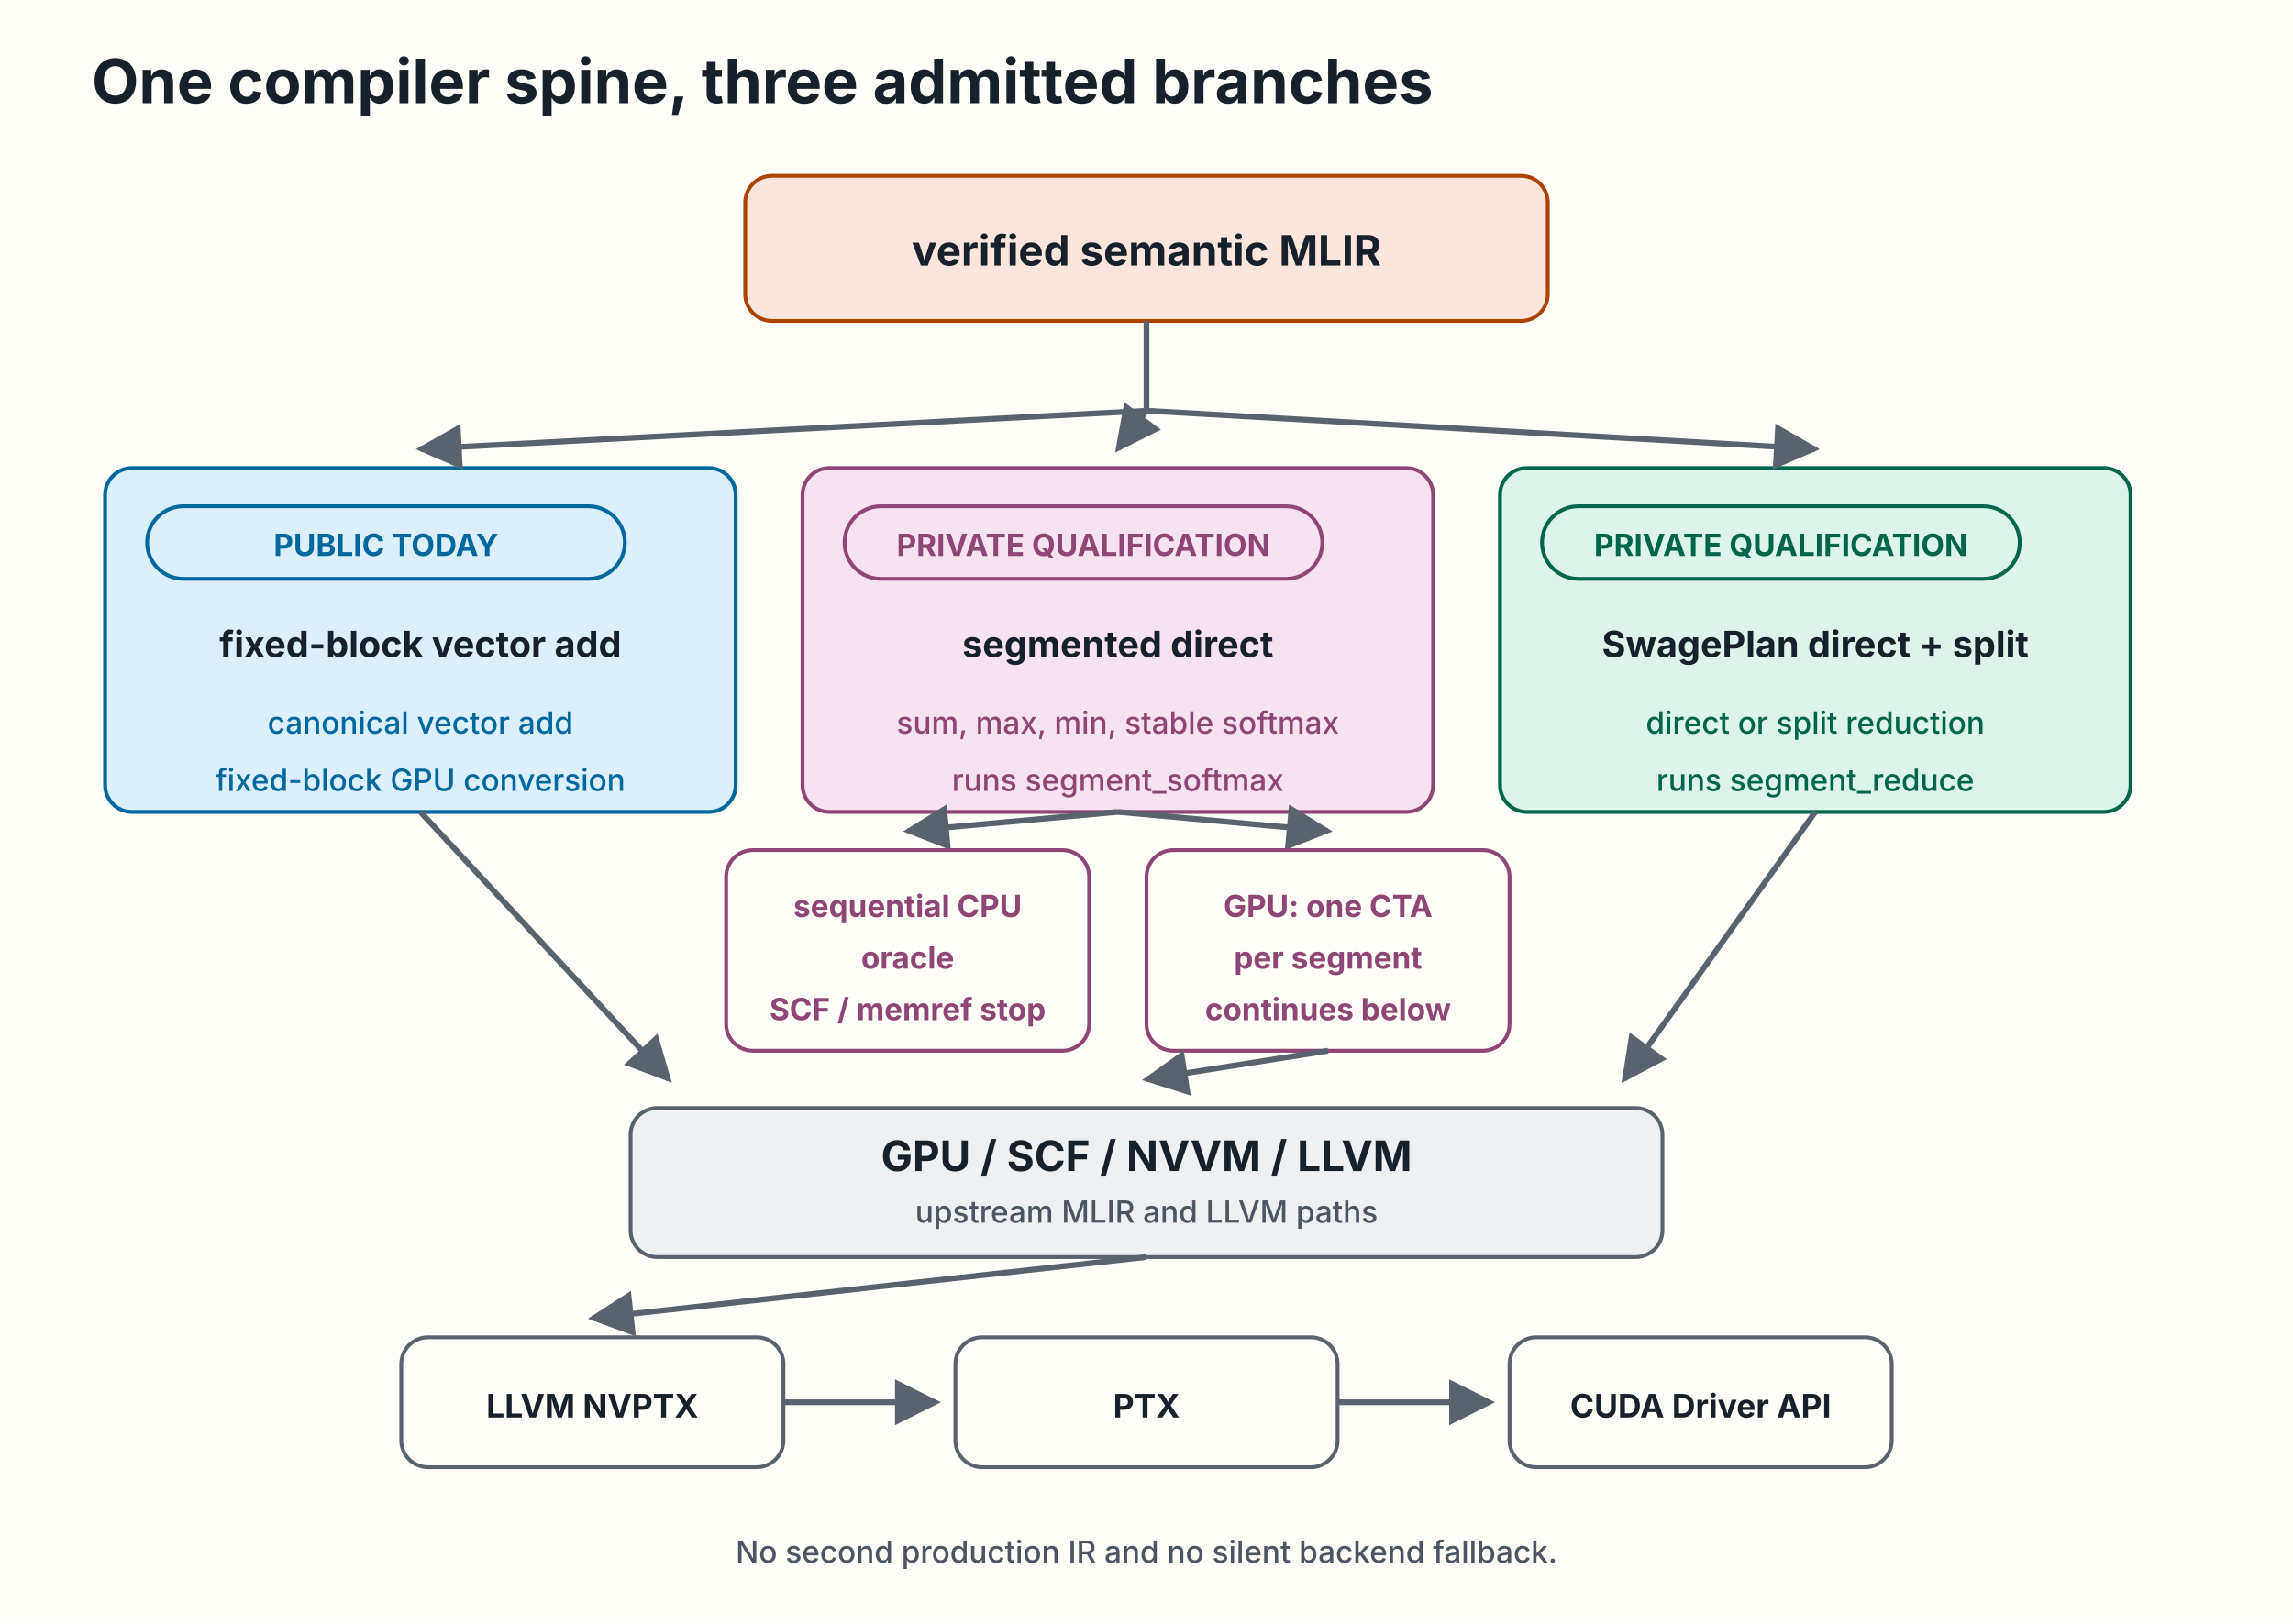
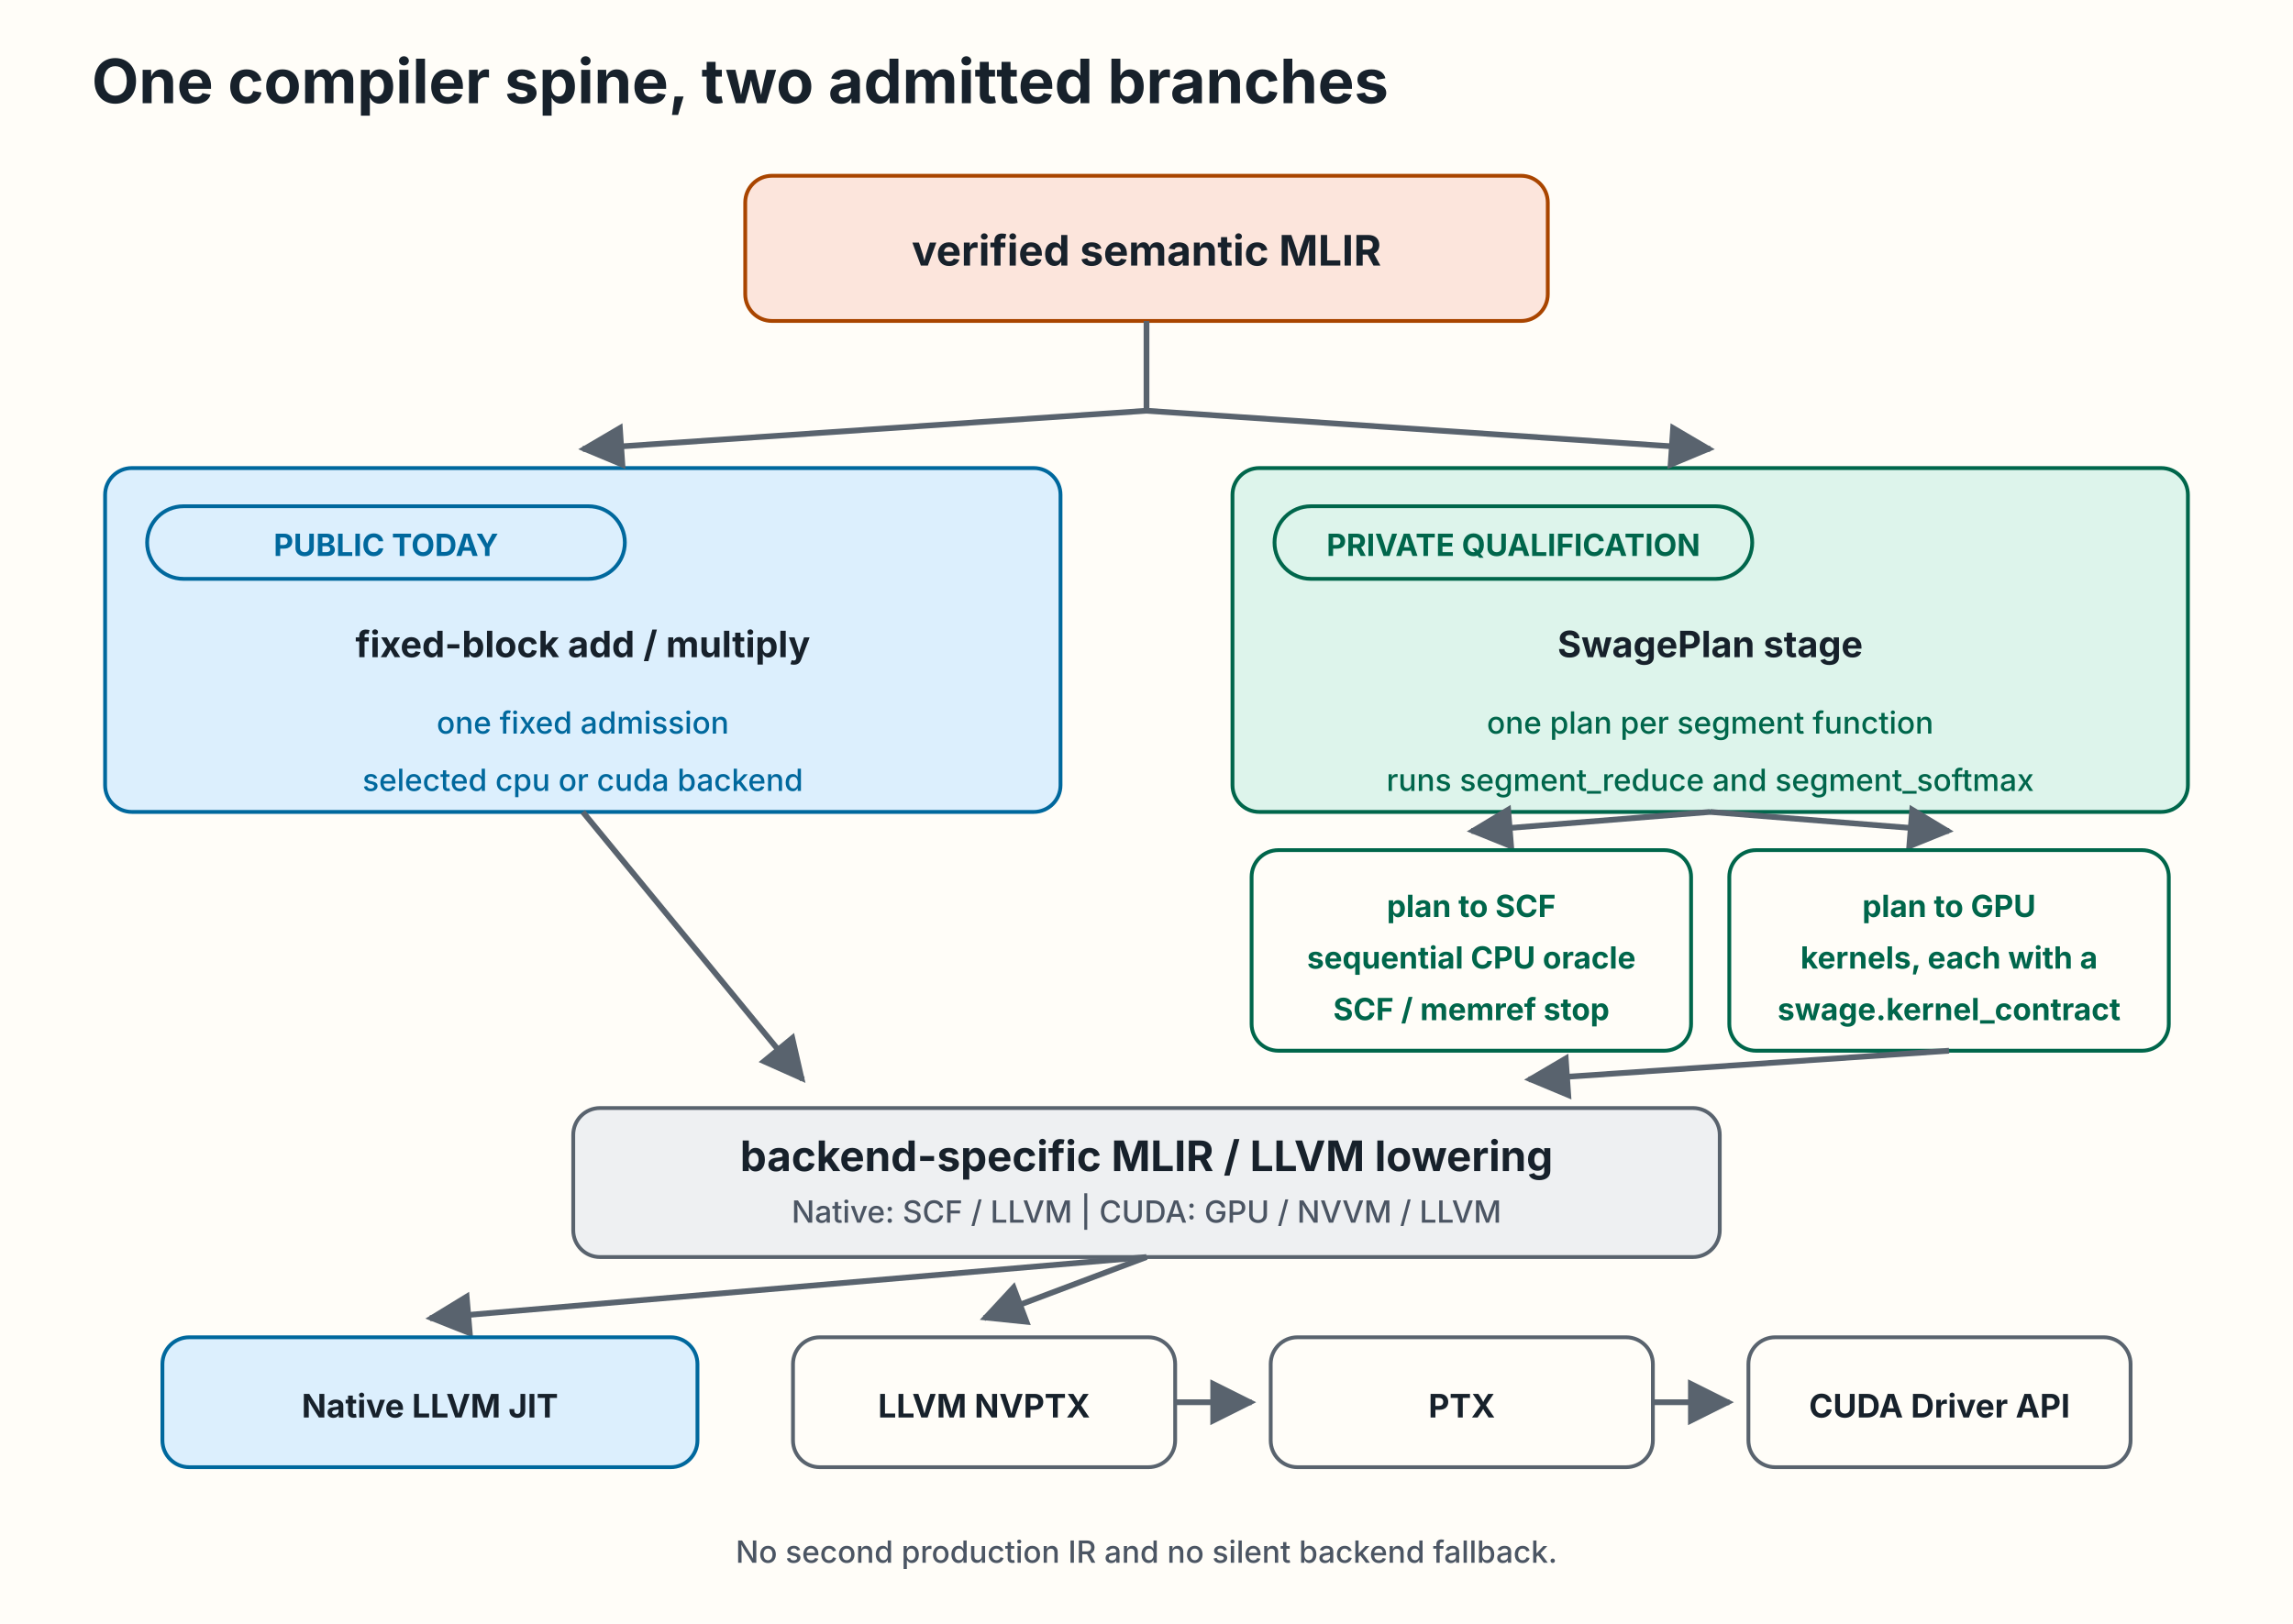
<svg xmlns="http://www.w3.org/2000/svg" viewBox="0 0 1200 850" role="img" aria-labelledby="compiler-pipeline-title compiler-pipeline-description" font-family="system-ui, -apple-system, BlinkMacSystemFont, 'Segoe UI', sans-serif">
  <defs>
    <marker id="compiler-pipeline-arrow" viewBox="0 0 10 10" refX="9" refY="5" markerWidth="8" markerHeight="8" orient="auto">
      <path d="M 0 0 L 10 5 L 0 10 z" fill="#59636E" />
    </marker>
  </defs>
  <rect data-role="canvas" x="0" y="0" width="1200" height="850" fill="#FFFDF8" />
-   <text x="48" y="54" font-size="32" font-weight="750" fill="#17212B" text-anchor="start">One compiler spine, three admitted branches</text>
+   <text x="48" y="54" font-size="32" font-weight="750" fill="#17212B" text-anchor="start">One compiler spine, two admitted branches</text>
  <rect x="390" y="92" width="420" height="76" rx="14" fill="#FCE5DC" stroke="#A94500" stroke-width="2" />
  <text x="600" y="139" font-size="22" font-weight="750" fill="#17212B" text-anchor="middle">verified semantic MLIR</text>
  <line x1="600" y1="168" x2="600" y2="215" stroke="#59636E" stroke-width="3" />
-   <rect x="55" y="245" width="330" height="180" rx="14" fill="#DCEFFD" stroke="#00689D" stroke-width="2" />
+   <rect x="55" y="245" width="500" height="180" rx="14" fill="#DCEFFD" stroke="#00689D" stroke-width="2" />
  <rect x="77" y="265" width="250" height="38" rx="19" fill="#DCEFFD" stroke="#00689D" stroke-width="2" />
  <text x="202" y="291" font-size="16" font-weight="750" fill="#00689D" text-anchor="middle">PUBLIC TODAY</text>
-   <text x="220" y="344" font-size="19" font-weight="750" fill="#17212B" text-anchor="middle">fixed-block vector add</text>
-   <text x="220" y="384" font-size="16" font-weight="500" fill="#00689D" text-anchor="middle">canonical vector add</text>
-   <text x="220" y="414" font-size="16" font-weight="500" fill="#00689D" text-anchor="middle">fixed-block GPU conversion</text>
-   <rect x="420" y="245" width="330" height="180" rx="14" fill="#F7E2EF" stroke="#8E4775" stroke-width="2" />
-   <rect x="442" y="265" width="250" height="38" rx="19" fill="#F7E2EF" stroke="#8E4775" stroke-width="2" />
-   <text x="567" y="291" font-size="16" font-weight="750" fill="#8E4775" text-anchor="middle">PRIVATE QUALIFICATION</text>
-   <text x="585" y="344" font-size="19" font-weight="750" fill="#17212B" text-anchor="middle">segmented direct</text>
-   <text x="585" y="384" font-size="16" font-weight="500" fill="#8E4775" text-anchor="middle">sum, max, min, stable softmax</text>
-   <text x="585" y="414" font-size="16" font-weight="500" fill="#8E4775" text-anchor="middle">runs segment_softmax</text>
-   <rect x="785" y="245" width="330" height="180" rx="14" fill="#DDF4EB" stroke="#00664B" stroke-width="2" />
-   <rect x="807" y="265" width="250" height="38" rx="19" fill="#DDF4EB" stroke="#00664B" stroke-width="2" />
-   <text x="932" y="291" font-size="16" font-weight="750" fill="#00664B" text-anchor="middle">PRIVATE QUALIFICATION</text>
-   <text x="950" y="344" font-size="19" font-weight="750" fill="#17212B" text-anchor="middle">SwagePlan direct + split</text>
-   <text x="950" y="384" font-size="16" font-weight="500" fill="#00664B" text-anchor="middle">direct or split reduction</text>
-   <text x="950" y="414" font-size="16" font-weight="500" fill="#00664B" text-anchor="middle">runs segment_reduce</text>
-   <line x1="600" y1="215" x2="220" y2="235" stroke="#59636E" stroke-width="3" marker-end="url(#compiler-pipeline-arrow)" />
-   <line x1="600" y1="215" x2="585" y2="235" stroke="#59636E" stroke-width="3" marker-end="url(#compiler-pipeline-arrow)" />
-   <line x1="600" y1="215" x2="950" y2="235" stroke="#59636E" stroke-width="3" marker-end="url(#compiler-pipeline-arrow)" />
-   <line x1="585" y1="425" x2="475" y2="435" stroke="#59636E" stroke-width="3" marker-end="url(#compiler-pipeline-arrow)" />
-   <line x1="585" y1="425" x2="695" y2="435" stroke="#59636E" stroke-width="3" marker-end="url(#compiler-pipeline-arrow)" />
-   <rect x="380" y="445" width="190" height="105" rx="14" fill="#FFFDF8" stroke="#8E4775" stroke-width="2" />
-   <text x="475" y="480" font-size="16" font-weight="650" fill="#8E4775" text-anchor="middle">sequential CPU</text>
-   <text x="475" y="507" font-size="16" font-weight="650" fill="#8E4775" text-anchor="middle">oracle</text>
-   <text x="475" y="534" font-size="16" font-weight="650" fill="#8E4775" text-anchor="middle">SCF / memref stop</text>
-   <rect x="600" y="445" width="190" height="105" rx="14" fill="#FFFDF8" stroke="#8E4775" stroke-width="2" />
-   <text x="695" y="480" font-size="16" font-weight="650" fill="#8E4775" text-anchor="middle">GPU: one CTA</text>
-   <text x="695" y="507" font-size="16" font-weight="650" fill="#8E4775" text-anchor="middle">per segment</text>
-   <text x="695" y="534" font-size="16" font-weight="650" fill="#8E4775" text-anchor="middle">continues below</text>
-   <line x1="220" y1="425" x2="350" y2="565" stroke="#59636E" stroke-width="3" marker-end="url(#compiler-pipeline-arrow)" />
-   <line x1="695" y1="550" x2="600" y2="565" stroke="#59636E" stroke-width="3" marker-end="url(#compiler-pipeline-arrow)" />
-   <line x1="950" y1="425" x2="850" y2="565" stroke="#59636E" stroke-width="3" marker-end="url(#compiler-pipeline-arrow)" />
-   <rect x="330" y="580" width="540" height="78" rx="14" fill="#EEF0F2" stroke="#59636E" stroke-width="2" />
-   <text x="600" y="613" font-size="22" font-weight="750" fill="#17212B" text-anchor="middle">GPU / SCF / NVVM / LLVM</text>
-   <text x="600" y="640" font-size="16" font-weight="500" fill="#4B5563" text-anchor="middle">upstream MLIR and LLVM paths</text>
-   <line x1="600" y1="658" x2="310" y2="690" stroke="#59636E" stroke-width="3" marker-end="url(#compiler-pipeline-arrow)" />
-   <rect x="210" y="700" width="200" height="68" rx="14" fill="#FFFDF8" stroke="#59636E" stroke-width="2" />
-   <text x="310" y="742" font-size="17" font-weight="700" fill="#17212B" text-anchor="middle">LLVM NVPTX</text>
-   <rect x="500" y="700" width="200" height="68" rx="14" fill="#FFFDF8" stroke="#59636E" stroke-width="2" />
-   <text x="600" y="742" font-size="17" font-weight="700" fill="#17212B" text-anchor="middle">PTX</text>
-   <rect x="790" y="700" width="200" height="68" rx="14" fill="#FFFDF8" stroke="#59636E" stroke-width="2" />
-   <text x="890" y="742" font-size="17" font-weight="700" fill="#17212B" text-anchor="middle">CUDA Driver API</text>
-   <line x1="410" y1="734" x2="490" y2="734" stroke="#59636E" stroke-width="3" marker-end="url(#compiler-pipeline-arrow)" />
-   <line x1="700" y1="734" x2="780" y2="734" stroke="#59636E" stroke-width="3" marker-end="url(#compiler-pipeline-arrow)" />
+   <text x="305" y="344" font-size="19" font-weight="750" fill="#17212B" text-anchor="middle">fixed-block add / multiply</text>
+   <text x="305" y="384" font-size="16" font-weight="500" fill="#00689D" text-anchor="middle">one fixed admission</text>
+   <text x="305" y="414" font-size="16" font-weight="500" fill="#00689D" text-anchor="middle">selected cpu or cuda backend</text>
+   <rect x="645" y="245" width="500" height="180" rx="14" fill="#DDF4EB" stroke="#00664B" stroke-width="2" />
+   <rect x="667" y="265" width="250" height="38" rx="19" fill="#DDF4EB" stroke="#00664B" stroke-width="2" />
+   <text x="792" y="291" font-size="16" font-weight="750" fill="#00664B" text-anchor="middle">PRIVATE QUALIFICATION</text>
+   <text x="895" y="344" font-size="19" font-weight="750" fill="#17212B" text-anchor="middle">SwagePlan stage</text>
+   <text x="895" y="384" font-size="16" font-weight="500" fill="#00664B" text-anchor="middle">one plan per segment function</text>
+   <text x="895" y="414" font-size="16" font-weight="500" fill="#00664B" text-anchor="middle">runs segment_reduce and segment_softmax</text>
+   <line x1="600" y1="215" x2="305" y2="235" stroke="#59636E" stroke-width="3" marker-end="url(#compiler-pipeline-arrow)" />
+   <line x1="600" y1="215" x2="895" y2="235" stroke="#59636E" stroke-width="3" marker-end="url(#compiler-pipeline-arrow)" />
+   <line x1="895" y1="425" x2="770" y2="435" stroke="#59636E" stroke-width="3" marker-end="url(#compiler-pipeline-arrow)" />
+   <line x1="895" y1="425" x2="1020" y2="435" stroke="#59636E" stroke-width="3" marker-end="url(#compiler-pipeline-arrow)" />
+   <rect x="655" y="445" width="230" height="105" rx="14" fill="#FFFDF8" stroke="#00664B" stroke-width="2" />
+   <text x="770" y="480" font-size="16" font-weight="650" fill="#00664B" text-anchor="middle">plan to SCF</text>
+   <text x="770" y="507" font-size="16" font-weight="650" fill="#00664B" text-anchor="middle">sequential CPU oracle</text>
+   <text x="770" y="534" font-size="16" font-weight="650" fill="#00664B" text-anchor="middle">SCF / memref stop</text>
+   <rect x="905" y="445" width="230" height="105" rx="14" fill="#FFFDF8" stroke="#00664B" stroke-width="2" />
+   <text x="1020" y="480" font-size="16" font-weight="650" fill="#00664B" text-anchor="middle">plan to GPU</text>
+   <text x="1020" y="507" font-size="16" font-weight="650" fill="#00664B" text-anchor="middle">kernels, each with a</text>
+   <text x="1020" y="534" font-size="16" font-weight="650" fill="#00664B" text-anchor="middle">swage.kernel_contract</text>
+   <line x1="305" y1="425" x2="420" y2="565" stroke="#59636E" stroke-width="3" marker-end="url(#compiler-pipeline-arrow)" />
+   <line x1="1020" y1="550" x2="800" y2="565" stroke="#59636E" stroke-width="3" marker-end="url(#compiler-pipeline-arrow)" />
+   <rect x="300" y="580" width="600" height="78" rx="14" fill="#EEF0F2" stroke="#59636E" stroke-width="2" />
+   <text x="600" y="613" font-size="22" font-weight="750" fill="#17212B" text-anchor="middle">backend-specific MLIR / LLVM lowering</text>
+   <text x="600" y="640" font-size="16" font-weight="500" fill="#4B5563" text-anchor="middle">Native: SCF / LLVM | CUDA: GPU / NVVM / LLVM</text>
+   <line x1="600" y1="658" x2="225" y2="690" stroke="#59636E" stroke-width="3" marker-end="url(#compiler-pipeline-arrow)" />
+   <rect x="85" y="700" width="280" height="68" rx="14" fill="#DCEFFD" stroke="#00689D" stroke-width="2" />
+   <text x="225" y="742" font-size="17" font-weight="700" fill="#17212B" text-anchor="middle">Native LLVM JIT</text>
+   <line x1="600" y1="658" x2="515" y2="690" stroke="#59636E" stroke-width="3" marker-end="url(#compiler-pipeline-arrow)" />
+   <rect x="415" y="700" width="200" height="68" rx="14" fill="#FFFDF8" stroke="#59636E" stroke-width="2" />
+   <text x="515" y="742" font-size="17" font-weight="700" fill="#17212B" text-anchor="middle">LLVM NVPTX</text>
+   <rect x="665" y="700" width="200" height="68" rx="14" fill="#FFFDF8" stroke="#59636E" stroke-width="2" />
+   <text x="765" y="742" font-size="17" font-weight="700" fill="#17212B" text-anchor="middle">PTX</text>
+   <rect x="915" y="700" width="200" height="68" rx="14" fill="#FFFDF8" stroke="#59636E" stroke-width="2" />
+   <text x="1015" y="742" font-size="17" font-weight="700" fill="#17212B" text-anchor="middle">CUDA Driver API</text>
+   <line x1="615" y1="734" x2="655" y2="734" stroke="#59636E" stroke-width="3" marker-end="url(#compiler-pipeline-arrow)" />
+   <line x1="865" y1="734" x2="905" y2="734" stroke="#59636E" stroke-width="3" marker-end="url(#compiler-pipeline-arrow)" />
  <text x="600" y="818" font-size="16" font-weight="500" fill="#4B5563" text-anchor="middle">No second production IR and no silent backend fallback.</text>
</svg>
